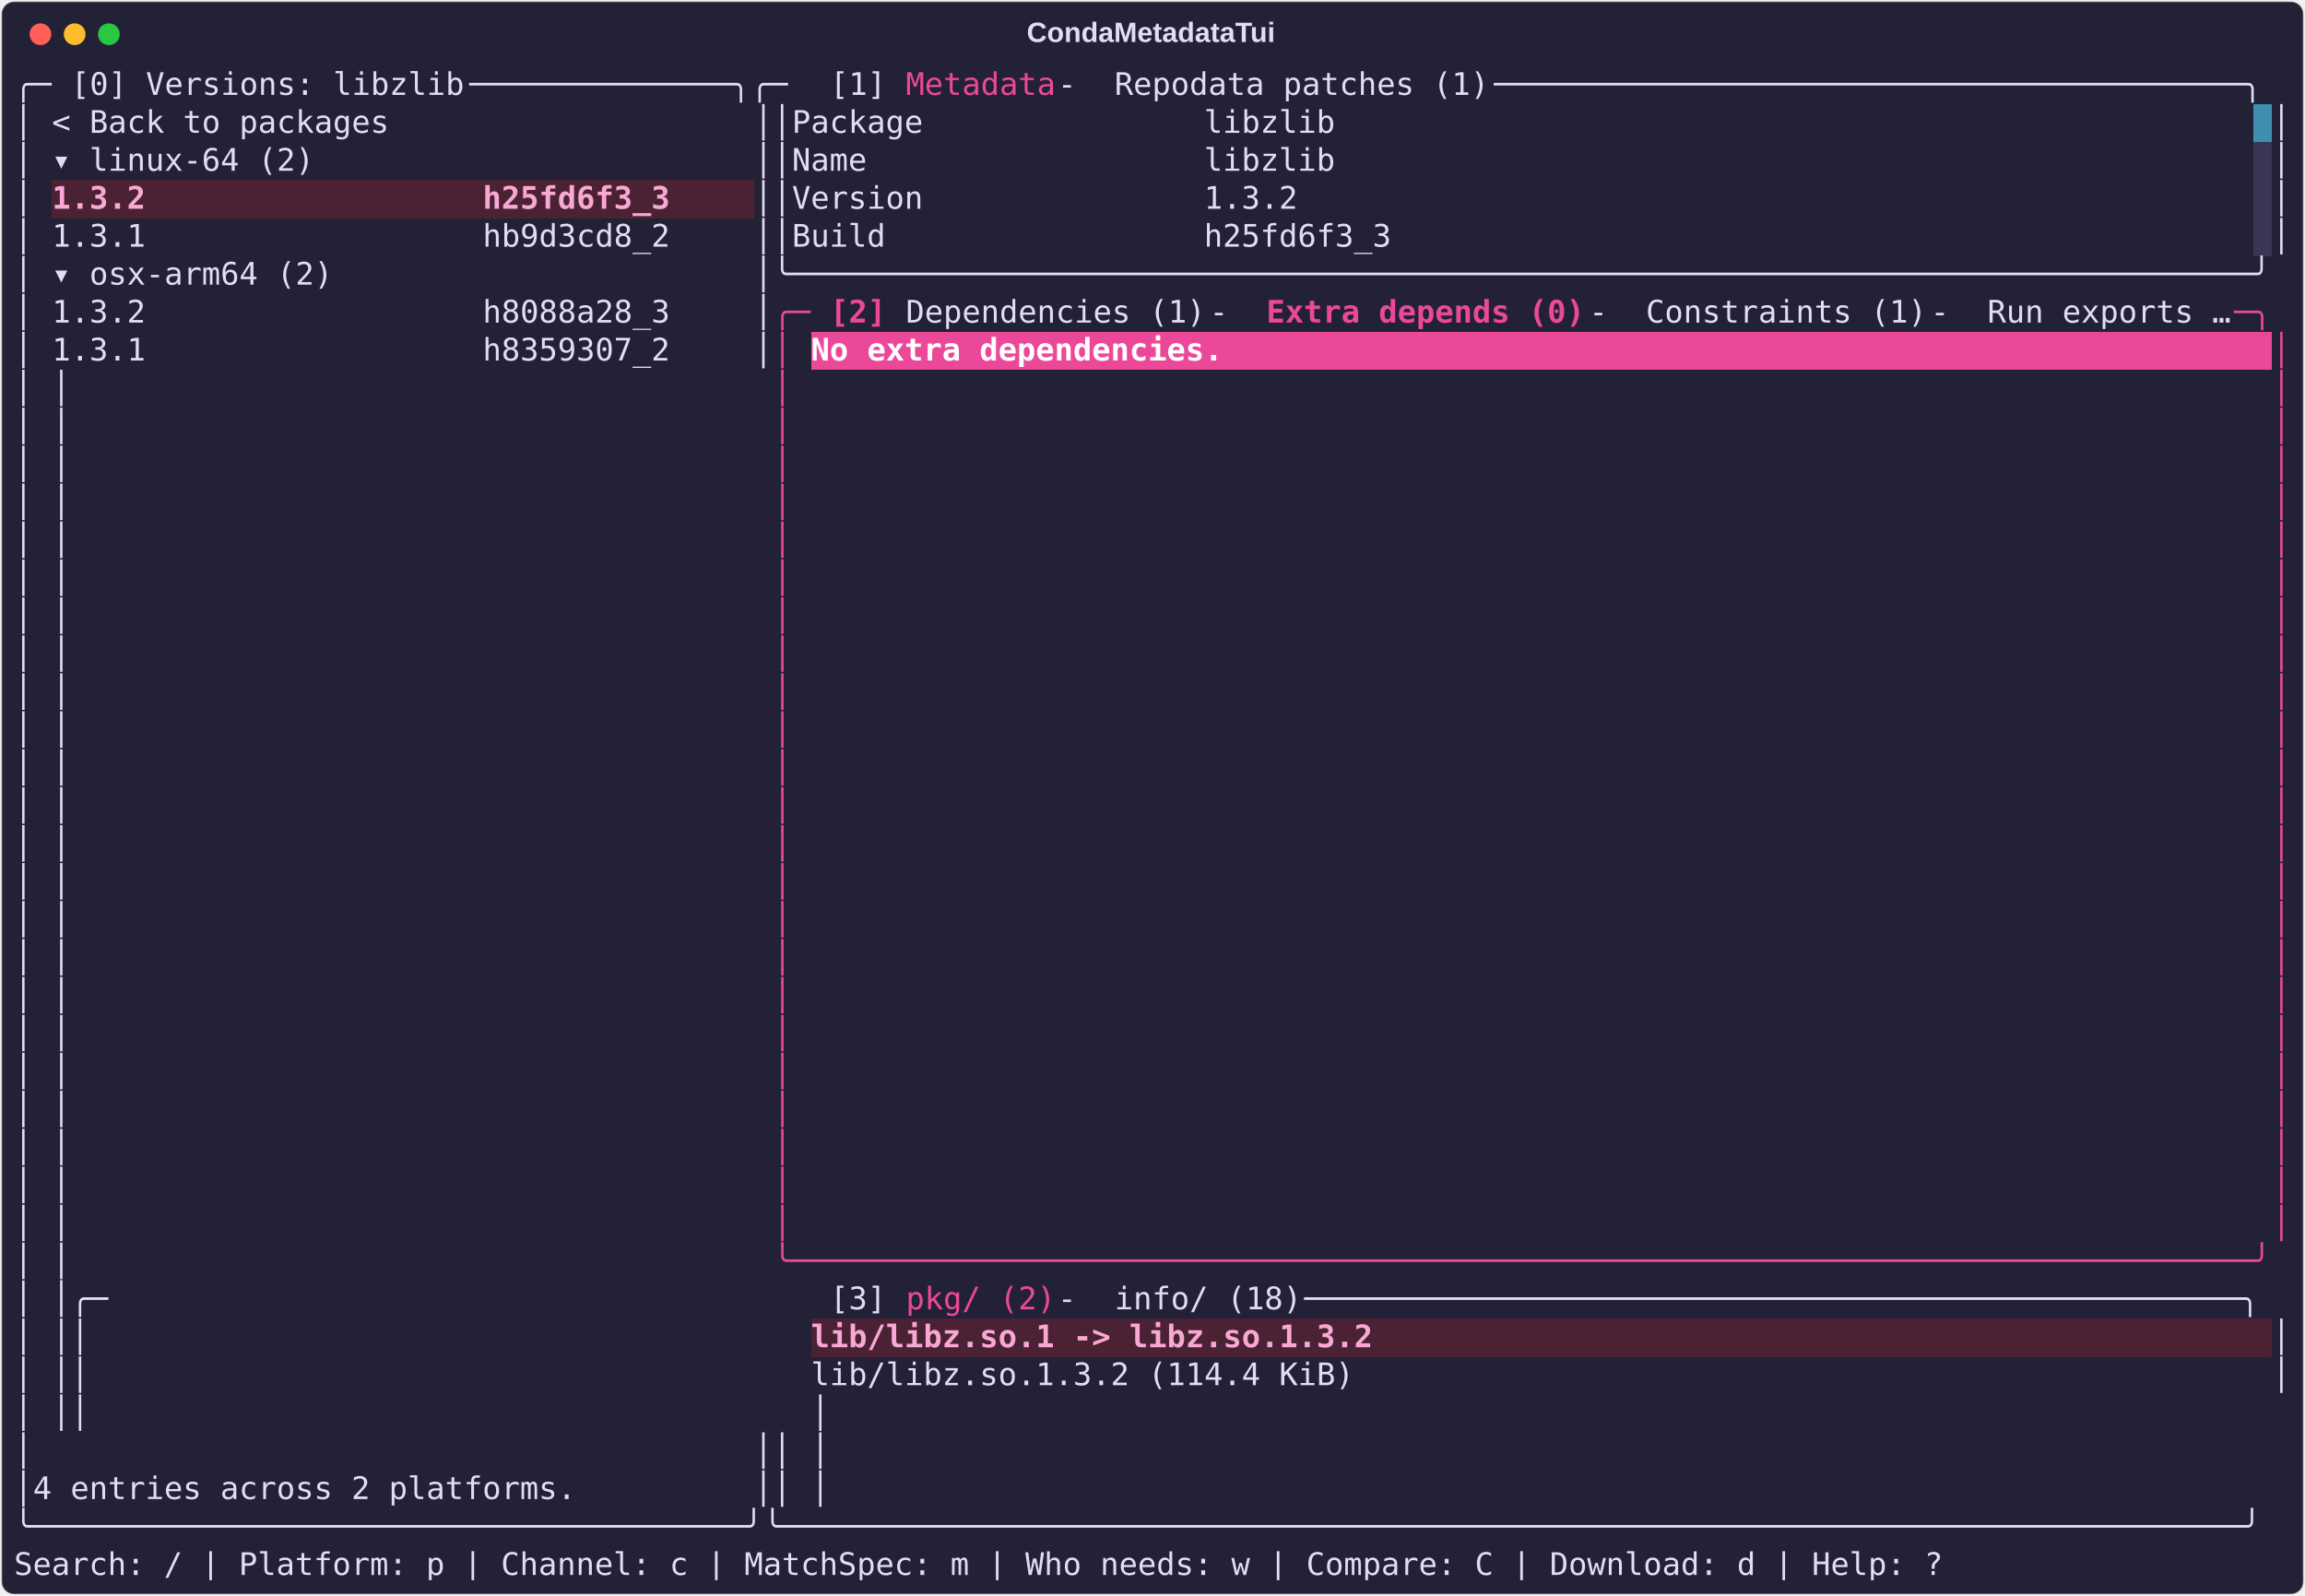
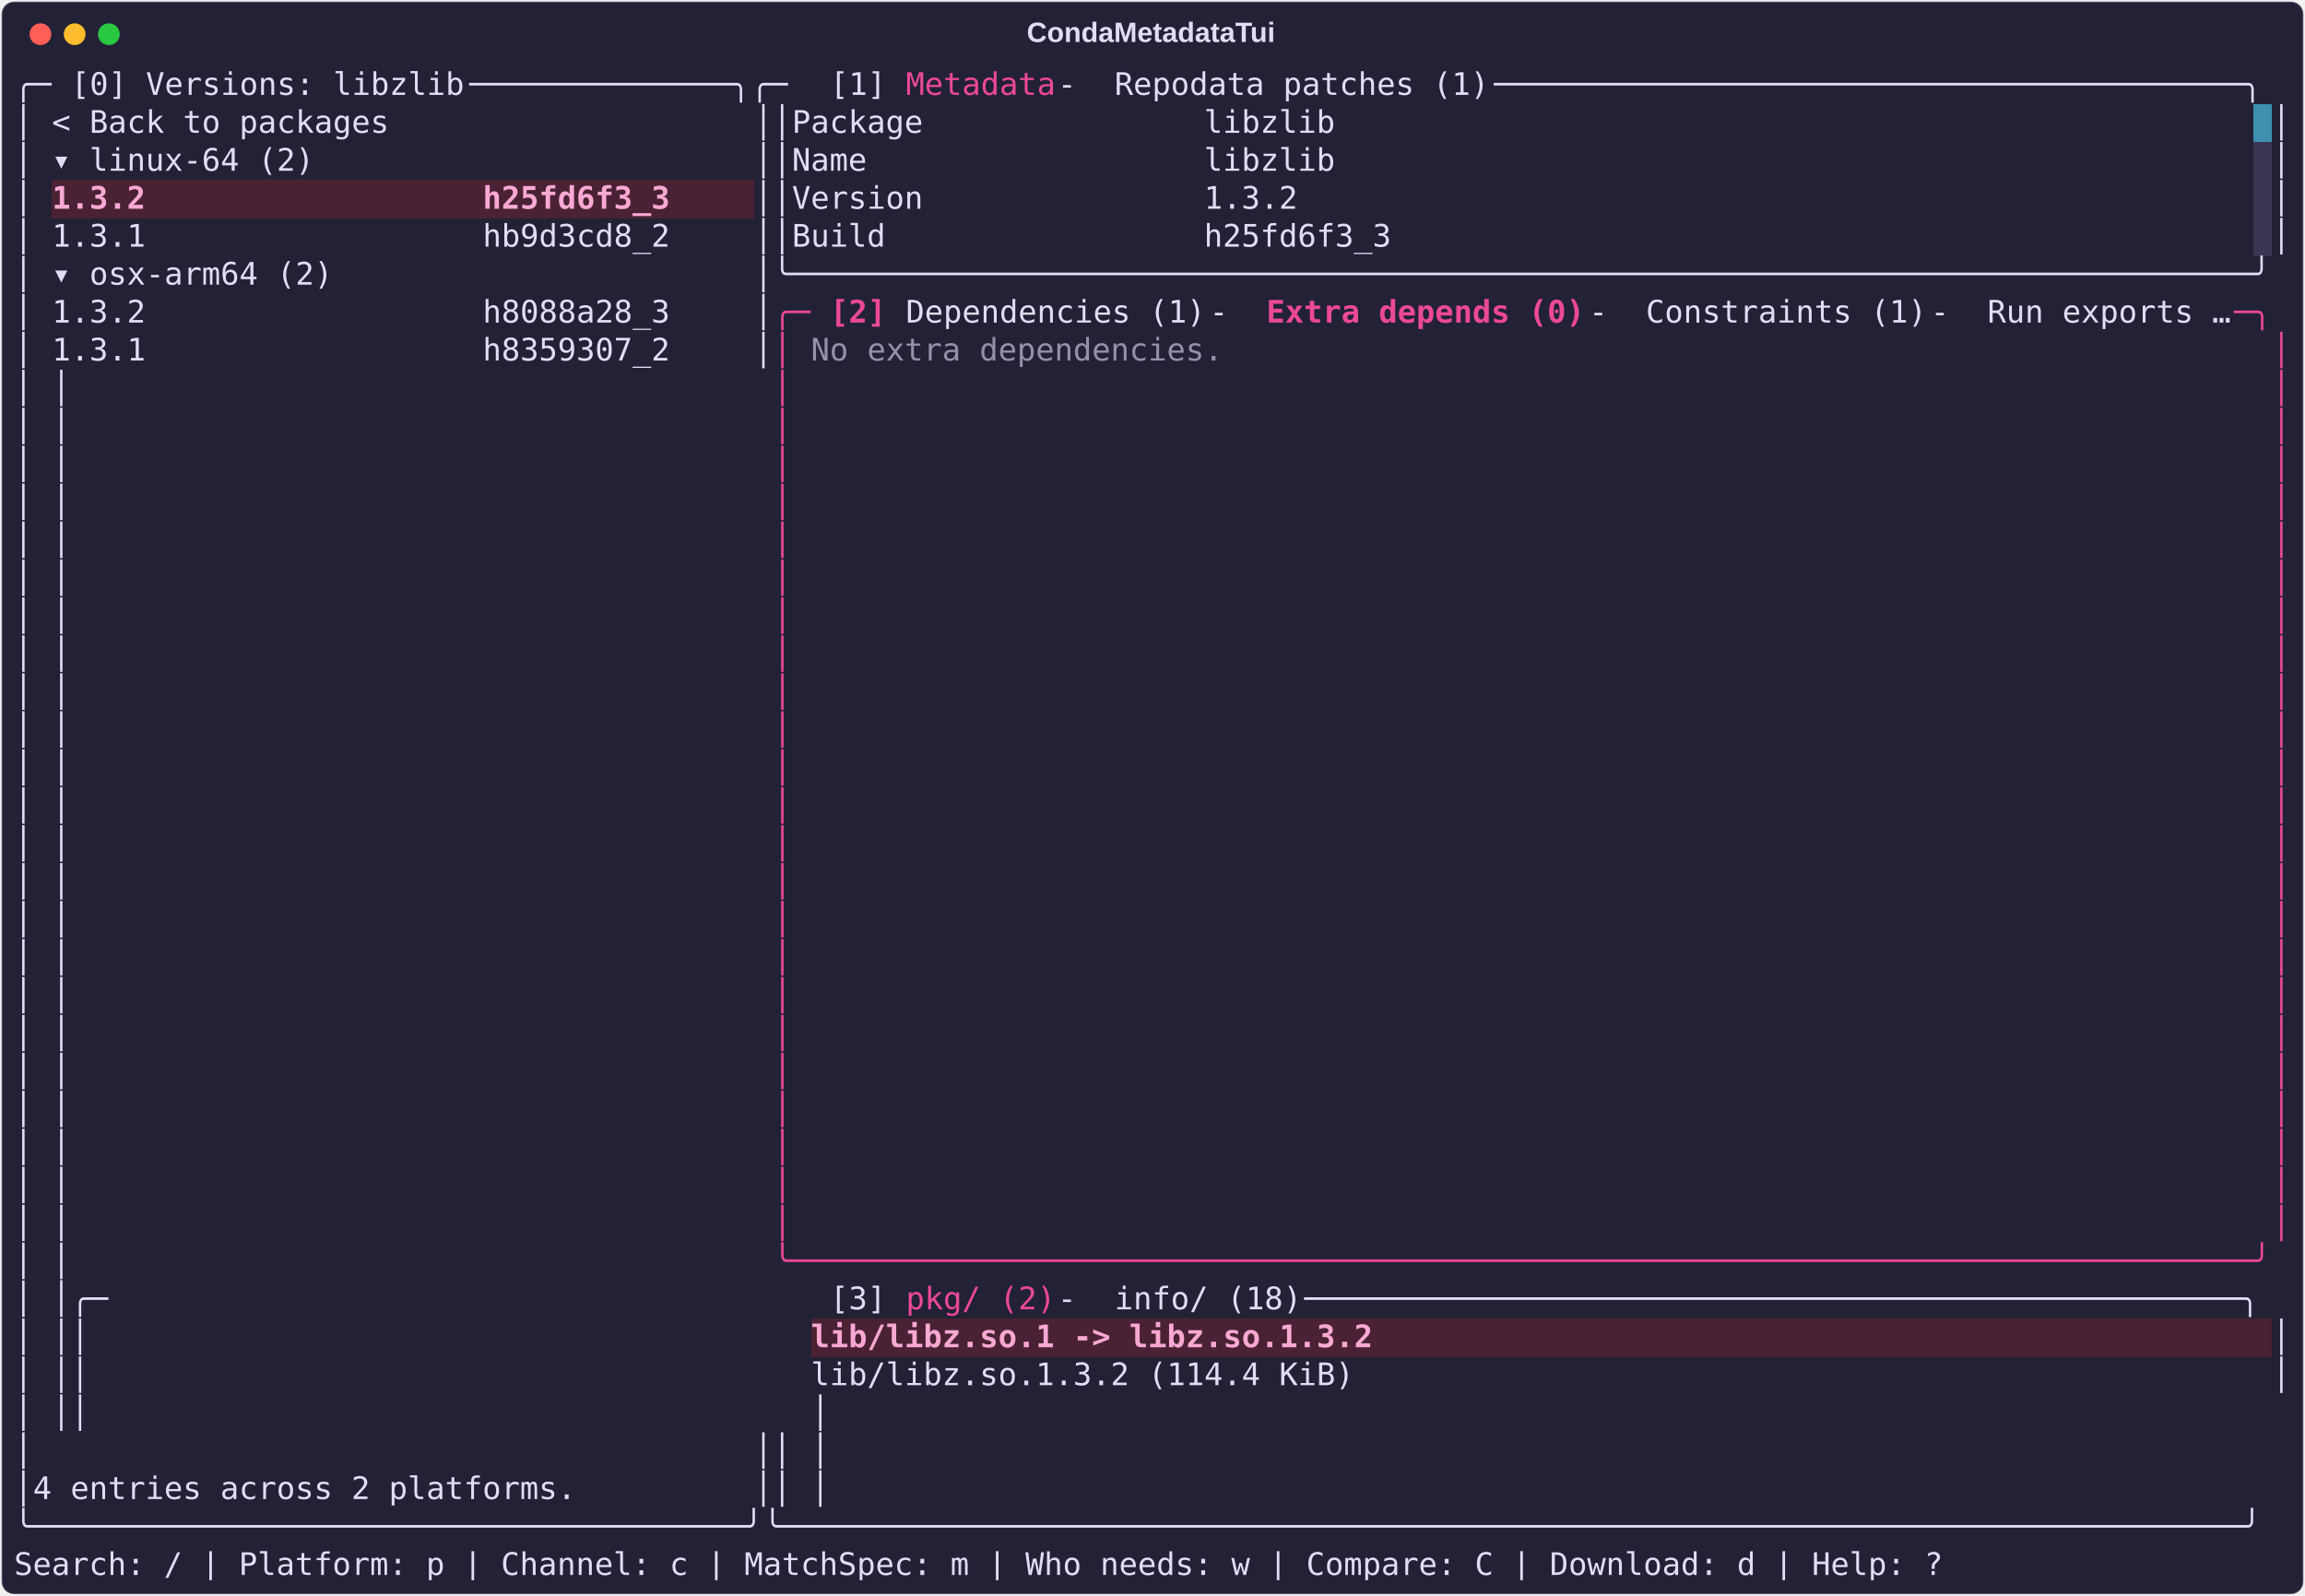
<svg xmlns="http://www.w3.org/2000/svg" class="rich-terminal" viewBox="0 0 1482 1026.0">
  <style>

    @font-face {
        font-family: "Fira Code";
        src: local("FiraCode-Regular"),
                url("https://cdnjs.cloudflare.com/ajax/libs/firacode/6.2.0/woff2/FiraCode-Regular.woff2") format("woff2"),
                url("https://cdnjs.cloudflare.com/ajax/libs/firacode/6.2.0/woff/FiraCode-Regular.woff") format("woff");
        font-style: normal;
        font-weight: 400;
    }
    @font-face {
        font-family: "Fira Code";
        src: local("FiraCode-Bold"),
                url("https://cdnjs.cloudflare.com/ajax/libs/firacode/6.2.0/woff2/FiraCode-Bold.woff2") format("woff2"),
                url("https://cdnjs.cloudflare.com/ajax/libs/firacode/6.2.0/woff/FiraCode-Bold.woff") format("woff");
        font-style: bold;
        font-weight: 700;
    }

    .terminal-matrix {
        font-family: Fira Code, monospace;
        font-size: 20px;
        line-height: 24.4px;
        font-variant-east-asian: full-width;
    }

    .terminal-title {
        font-size: 18px;
        font-weight: bold;
        font-family: arial;
    }

    .terminal-r1 { fill: #e0def4 }
.terminal-r2 { fill: #ec4899 }
.terminal-r3 { fill: #232136 }
.terminal-r4 { fill: #f9a8d4;font-weight: bold }
.terminal-r5 { fill: #ec4899;font-weight: bold }
- .terminal-r6 { fill: #ffffff;font-weight: bold }
+ .terminal-r6 { fill: #9492a8 }
    </style>
  <defs>
    <clipPath id="terminal-clip-terminal">
      <rect x="0" y="0" width="1463.0" height="975.0" />
    </clipPath>
    <clipPath id="terminal-line-0">
      <rect x="0" y="1.5" width="1464" height="24.65" />
    </clipPath>
    <clipPath id="terminal-line-1">
      <rect x="0" y="25.9" width="1464" height="24.65" />
    </clipPath>
    <clipPath id="terminal-line-2">
      <rect x="0" y="50.3" width="1464" height="24.65" />
    </clipPath>
    <clipPath id="terminal-line-3">
      <rect x="0" y="74.7" width="1464" height="24.65" />
    </clipPath>
    <clipPath id="terminal-line-4">
      <rect x="0" y="99.1" width="1464" height="24.65" />
    </clipPath>
    <clipPath id="terminal-line-5">
      <rect x="0" y="123.5" width="1464" height="24.65" />
    </clipPath>
    <clipPath id="terminal-line-6">
      <rect x="0" y="147.9" width="1464" height="24.65" />
    </clipPath>
    <clipPath id="terminal-line-7">
      <rect x="0" y="172.3" width="1464" height="24.65" />
    </clipPath>
    <clipPath id="terminal-line-8">
      <rect x="0" y="196.7" width="1464" height="24.65" />
    </clipPath>
    <clipPath id="terminal-line-9">
      <rect x="0" y="221.1" width="1464" height="24.65" />
    </clipPath>
    <clipPath id="terminal-line-10">
      <rect x="0" y="245.5" width="1464" height="24.65" />
    </clipPath>
    <clipPath id="terminal-line-11">
      <rect x="0" y="269.9" width="1464" height="24.65" />
    </clipPath>
    <clipPath id="terminal-line-12">
      <rect x="0" y="294.3" width="1464" height="24.65" />
    </clipPath>
    <clipPath id="terminal-line-13">
      <rect x="0" y="318.7" width="1464" height="24.65" />
    </clipPath>
    <clipPath id="terminal-line-14">
      <rect x="0" y="343.1" width="1464" height="24.65" />
    </clipPath>
    <clipPath id="terminal-line-15">
      <rect x="0" y="367.5" width="1464" height="24.65" />
    </clipPath>
    <clipPath id="terminal-line-16">
      <rect x="0" y="391.9" width="1464" height="24.65" />
    </clipPath>
    <clipPath id="terminal-line-17">
      <rect x="0" y="416.3" width="1464" height="24.65" />
    </clipPath>
    <clipPath id="terminal-line-18">
      <rect x="0" y="440.7" width="1464" height="24.65" />
    </clipPath>
    <clipPath id="terminal-line-19">
      <rect x="0" y="465.1" width="1464" height="24.65" />
    </clipPath>
    <clipPath id="terminal-line-20">
      <rect x="0" y="489.5" width="1464" height="24.65" />
    </clipPath>
    <clipPath id="terminal-line-21">
      <rect x="0" y="513.9" width="1464" height="24.65" />
    </clipPath>
    <clipPath id="terminal-line-22">
      <rect x="0" y="538.3" width="1464" height="24.65" />
    </clipPath>
    <clipPath id="terminal-line-23">
      <rect x="0" y="562.7" width="1464" height="24.65" />
    </clipPath>
    <clipPath id="terminal-line-24">
      <rect x="0" y="587.1" width="1464" height="24.65" />
    </clipPath>
    <clipPath id="terminal-line-25">
      <rect x="0" y="611.5" width="1464" height="24.65" />
    </clipPath>
    <clipPath id="terminal-line-26">
      <rect x="0" y="635.9" width="1464" height="24.65" />
    </clipPath>
    <clipPath id="terminal-line-27">
      <rect x="0" y="660.3" width="1464" height="24.65" />
    </clipPath>
    <clipPath id="terminal-line-28">
      <rect x="0" y="684.7" width="1464" height="24.65" />
    </clipPath>
    <clipPath id="terminal-line-29">
      <rect x="0" y="709.1" width="1464" height="24.65" />
    </clipPath>
    <clipPath id="terminal-line-30">
      <rect x="0" y="733.5" width="1464" height="24.65" />
    </clipPath>
    <clipPath id="terminal-line-31">
      <rect x="0" y="757.9" width="1464" height="24.65" />
    </clipPath>
    <clipPath id="terminal-line-32">
      <rect x="0" y="782.3" width="1464" height="24.65" />
    </clipPath>
    <clipPath id="terminal-line-33">
      <rect x="0" y="806.7" width="1464" height="24.65" />
    </clipPath>
    <clipPath id="terminal-line-34">
      <rect x="0" y="831.1" width="1464" height="24.65" />
    </clipPath>
    <clipPath id="terminal-line-35">
      <rect x="0" y="855.5" width="1464" height="24.65" />
    </clipPath>
    <clipPath id="terminal-line-36">
      <rect x="0" y="879.9" width="1464" height="24.65" />
    </clipPath>
    <clipPath id="terminal-line-37">
      <rect x="0" y="904.3" width="1464" height="24.65" />
    </clipPath>
    <clipPath id="terminal-line-38">
      <rect x="0" y="928.7" width="1464" height="24.65" />
    </clipPath>
  </defs>
  <rect fill="#232136" stroke="rgba(255,255,255,0.35)" stroke-width="1" x="1" y="1" width="1480" height="1024" rx="8" />
  <text class="terminal-title" fill="#e0def4" text-anchor="middle" x="740" y="27">CondaMetadataTui</text>
  <g transform="translate(26,22)">
    <circle cx="0" cy="0" r="7" fill="#ff5f57" />
    <circle cx="22" cy="0" r="7" fill="#febc2e" />
    <circle cx="44" cy="0" r="7" fill="#28c840" />
  </g>
  <g transform="translate(9, 41)" clip-path="url(#terminal-clip-terminal)">
    <rect fill="#3e8fb0" x="1439.6" y="25.9" width="12.2" height="24.65" shape-rendering="crispEdges" />
    <rect fill="#393552" x="1439.6" y="50.3" width="12.2" height="24.65" shape-rendering="crispEdges" />
    <rect fill="#4a2233" x="24.4" y="74.7" width="402.6" height="24.65" shape-rendering="crispEdges" />
    <rect fill="#4a2233" x="427" y="74.7" width="48.8" height="24.65" shape-rendering="crispEdges" />
    <rect fill="#393552" x="1439.6" y="74.7" width="12.2" height="24.65" shape-rendering="crispEdges" />
    <rect fill="#393552" x="1439.6" y="99.1" width="12.2" height="24.65" shape-rendering="crispEdges" />
-     <rect fill="#ec4899" x="512.4" y="172.3" width="268.4" height="24.65" shape-rendering="crispEdges" />
-     <rect fill="#ec4899" x="780.8" y="172.3" width="671" height="24.65" shape-rendering="crispEdges" />
    <rect fill="#4a2233" x="512.4" y="806.7" width="366" height="24.65" shape-rendering="crispEdges" />
    <rect fill="#4a2233" x="878.4" y="806.7" width="573.4" height="24.65" shape-rendering="crispEdges" />
    <g class="terminal-matrix">
      <text class="terminal-r1" x="0" y="20" textLength="36.6" clip-path="url(#terminal-line-0)">╭─ </text>
      <text class="terminal-r1" x="36.6" y="20" textLength="256.2" clip-path="url(#terminal-line-0)">[0] Versions: libzlib</text>
      <text class="terminal-r1" x="292.8" y="20" textLength="231.8" clip-path="url(#terminal-line-0)"> ──────────────╮╭─ </text>
      <text class="terminal-r1" x="524.6" y="20" textLength="48.8" clip-path="url(#terminal-line-0)">[1] </text>
      <text class="terminal-r2" x="573.4" y="20" textLength="97.6" clip-path="url(#terminal-line-0)">Metadata</text>
      <text class="terminal-r1" x="671" y="20" textLength="36.6" clip-path="url(#terminal-line-0)"> - </text>
      <text class="terminal-r1" x="707.6" y="20" textLength="244" clip-path="url(#terminal-line-0)">Repodata patches (1)</text>
      <text class="terminal-r1" x="951.6" y="20" textLength="512.4" clip-path="url(#terminal-line-0)"> ────────────────────────────────────────╮</text>
      <text class="terminal-r1" x="1464" y="20" textLength="12.2" clip-path="url(#terminal-line-0)">
</text>
      <text class="terminal-r1" x="0" y="44.4" textLength="12.2" clip-path="url(#terminal-line-1)">│</text>
      <text class="terminal-r1" x="24.4" y="44.4" textLength="219.6" clip-path="url(#terminal-line-1)">&lt; Back to packages</text>
      <text class="terminal-r1" x="475.8" y="44.4" textLength="24.4" clip-path="url(#terminal-line-1)">││</text>
      <text class="terminal-r1" x="500.2" y="44.4" textLength="353.8" clip-path="url(#terminal-line-1)">Package               libzlib</text>
      <text class="terminal-r1" x="1451.8" y="44.4" textLength="12.2" clip-path="url(#terminal-line-1)">│</text>
      <text class="terminal-r1" x="1464" y="44.4" textLength="12.2" clip-path="url(#terminal-line-1)">
</text>
      <text class="terminal-r1" x="0" y="68.8" textLength="12.2" clip-path="url(#terminal-line-2)">│</text>
      <text class="terminal-r1" x="24.4" y="68.8" textLength="170.8" clip-path="url(#terminal-line-2)">▾ linux-64 (2)</text>
      <text class="terminal-r1" x="475.8" y="68.8" textLength="24.4" clip-path="url(#terminal-line-2)">││</text>
      <text class="terminal-r1" x="500.2" y="68.8" textLength="353.8" clip-path="url(#terminal-line-2)">Name                  libzlib</text>
      <text class="terminal-r1" x="1451.8" y="68.8" textLength="12.2" clip-path="url(#terminal-line-2)">│</text>
      <text class="terminal-r1" x="1464" y="68.8" textLength="12.2" clip-path="url(#terminal-line-2)">
</text>
      <text class="terminal-r1" x="0" y="93.2" textLength="12.2" clip-path="url(#terminal-line-3)">│</text>
      <text class="terminal-r4" x="24.4" y="93.2" textLength="402.6" clip-path="url(#terminal-line-3)">1.3.2                  h25fd6f3_3</text>
      <text class="terminal-r1" x="475.8" y="93.2" textLength="24.4" clip-path="url(#terminal-line-3)">││</text>
      <text class="terminal-r1" x="500.2" y="93.2" textLength="329.4" clip-path="url(#terminal-line-3)">Version               1.3.2</text>
      <text class="terminal-r1" x="1451.8" y="93.2" textLength="12.2" clip-path="url(#terminal-line-3)">│</text>
      <text class="terminal-r1" x="1464" y="93.2" textLength="12.2" clip-path="url(#terminal-line-3)">
</text>
      <text class="terminal-r1" x="0" y="117.6" textLength="12.2" clip-path="url(#terminal-line-4)">│</text>
      <text class="terminal-r1" x="24.4" y="117.6" textLength="402.6" clip-path="url(#terminal-line-4)">1.3.1                  hb9d3cd8_2</text>
      <text class="terminal-r1" x="475.8" y="117.6" textLength="24.4" clip-path="url(#terminal-line-4)">││</text>
      <text class="terminal-r1" x="500.2" y="117.6" textLength="390.4" clip-path="url(#terminal-line-4)">Build                 h25fd6f3_3</text>
      <text class="terminal-r1" x="1451.8" y="117.6" textLength="12.2" clip-path="url(#terminal-line-4)">│</text>
      <text class="terminal-r1" x="1464" y="117.6" textLength="12.2" clip-path="url(#terminal-line-4)">
</text>
      <text class="terminal-r1" x="0" y="142" textLength="12.2" clip-path="url(#terminal-line-5)">│</text>
      <text class="terminal-r1" x="24.4" y="142" textLength="183" clip-path="url(#terminal-line-5)">▾ osx-arm64 (2)</text>
      <text class="terminal-r1" x="475.8" y="142" textLength="988.2" clip-path="url(#terminal-line-5)">│╰──────────────────────────────────────────────────────────────────────────────╯</text>
      <text class="terminal-r1" x="1464" y="142" textLength="12.2" clip-path="url(#terminal-line-5)">
</text>
      <text class="terminal-r1" x="0" y="166.4" textLength="12.2" clip-path="url(#terminal-line-6)">│</text>
      <text class="terminal-r1" x="24.4" y="166.4" textLength="402.6" clip-path="url(#terminal-line-6)">1.3.2                  h8088a28_3</text>
      <text class="terminal-r1" x="475.8" y="166.4" textLength="12.2" clip-path="url(#terminal-line-6)">│</text>
      <text class="terminal-r2" x="488" y="166.4" textLength="36.6" clip-path="url(#terminal-line-6)">╭─ </text>
      <text class="terminal-r5" x="524.6" y="166.4" textLength="48.8" clip-path="url(#terminal-line-6)">[2] </text>
      <text class="terminal-r1" x="573.4" y="166.4" textLength="195.2" clip-path="url(#terminal-line-6)">Dependencies (1)</text>
      <text class="terminal-r1" x="768.6" y="166.4" textLength="36.6" clip-path="url(#terminal-line-6)"> - </text>
      <text class="terminal-r5" x="805.2" y="166.4" textLength="207.4" clip-path="url(#terminal-line-6)">Extra depends (0)</text>
      <text class="terminal-r1" x="1012.6" y="166.4" textLength="36.6" clip-path="url(#terminal-line-6)"> - </text>
      <text class="terminal-r1" x="1049.2" y="166.4" textLength="183" clip-path="url(#terminal-line-6)">Constraints (1)</text>
      <text class="terminal-r1" x="1232.2" y="166.4" textLength="36.6" clip-path="url(#terminal-line-6)"> - </text>
      <text class="terminal-r1" x="1268.8" y="166.4" textLength="158.6" clip-path="url(#terminal-line-6)">Run exports …</text>
      <text class="terminal-r2" x="1427.4" y="166.4" textLength="36.6" clip-path="url(#terminal-line-6)"> ─╮</text>
      <text class="terminal-r1" x="1464" y="166.4" textLength="12.2" clip-path="url(#terminal-line-6)">
</text>
      <text class="terminal-r1" x="0" y="190.8" textLength="12.2" clip-path="url(#terminal-line-7)">│</text>
      <text class="terminal-r1" x="24.4" y="190.8" textLength="402.6" clip-path="url(#terminal-line-7)">1.3.1                  h8359307_2</text>
      <text class="terminal-r1" x="475.8" y="190.8" textLength="12.2" clip-path="url(#terminal-line-7)">│</text>
      <text class="terminal-r2" x="488" y="190.8" textLength="12.2" clip-path="url(#terminal-line-7)">│</text>
      <text class="terminal-r6" x="512.4" y="190.8" textLength="268.4" clip-path="url(#terminal-line-7)">No extra dependencies.</text>
      <text class="terminal-r2" x="1451.8" y="190.8" textLength="12.2" clip-path="url(#terminal-line-7)">│</text>
      <text class="terminal-r1" x="1464" y="190.8" textLength="12.2" clip-path="url(#terminal-line-7)">
</text>
      <text class="terminal-r1" x="0" y="215.2" textLength="12.2" clip-path="url(#terminal-line-8)">│</text>
      <text class="terminal-r1" x="24.4" y="215.2" textLength="463.6" clip-path="url(#terminal-line-8)">                                     │</text>
      <text class="terminal-r2" x="488" y="215.2" textLength="12.2" clip-path="url(#terminal-line-8)">│</text>
      <text class="terminal-r2" x="1451.8" y="215.2" textLength="12.2" clip-path="url(#terminal-line-8)">│</text>
      <text class="terminal-r1" x="1464" y="215.2" textLength="12.2" clip-path="url(#terminal-line-8)">
</text>
      <text class="terminal-r1" x="0" y="239.6" textLength="12.2" clip-path="url(#terminal-line-9)">│</text>
      <text class="terminal-r1" x="24.4" y="239.6" textLength="463.6" clip-path="url(#terminal-line-9)">                                     │</text>
      <text class="terminal-r2" x="488" y="239.6" textLength="12.2" clip-path="url(#terminal-line-9)">│</text>
      <text class="terminal-r2" x="1451.8" y="239.6" textLength="12.2" clip-path="url(#terminal-line-9)">│</text>
      <text class="terminal-r1" x="1464" y="239.6" textLength="12.2" clip-path="url(#terminal-line-9)">
</text>
      <text class="terminal-r1" x="0" y="264" textLength="12.2" clip-path="url(#terminal-line-10)">│</text>
      <text class="terminal-r1" x="24.4" y="264" textLength="463.6" clip-path="url(#terminal-line-10)">                                     │</text>
      <text class="terminal-r2" x="488" y="264" textLength="12.2" clip-path="url(#terminal-line-10)">│</text>
      <text class="terminal-r2" x="1451.8" y="264" textLength="12.2" clip-path="url(#terminal-line-10)">│</text>
      <text class="terminal-r1" x="1464" y="264" textLength="12.2" clip-path="url(#terminal-line-10)">
</text>
      <text class="terminal-r1" x="0" y="288.4" textLength="12.2" clip-path="url(#terminal-line-11)">│</text>
      <text class="terminal-r1" x="24.4" y="288.4" textLength="463.6" clip-path="url(#terminal-line-11)">                                     │</text>
      <text class="terminal-r2" x="488" y="288.4" textLength="12.2" clip-path="url(#terminal-line-11)">│</text>
      <text class="terminal-r2" x="1451.8" y="288.4" textLength="12.2" clip-path="url(#terminal-line-11)">│</text>
      <text class="terminal-r1" x="1464" y="288.4" textLength="12.2" clip-path="url(#terminal-line-11)">
</text>
      <text class="terminal-r1" x="0" y="312.8" textLength="12.2" clip-path="url(#terminal-line-12)">│</text>
      <text class="terminal-r1" x="24.4" y="312.8" textLength="463.6" clip-path="url(#terminal-line-12)">                                     │</text>
      <text class="terminal-r2" x="488" y="312.8" textLength="12.2" clip-path="url(#terminal-line-12)">│</text>
      <text class="terminal-r2" x="1451.8" y="312.8" textLength="12.2" clip-path="url(#terminal-line-12)">│</text>
      <text class="terminal-r1" x="1464" y="312.8" textLength="12.2" clip-path="url(#terminal-line-12)">
</text>
      <text class="terminal-r1" x="0" y="337.2" textLength="12.2" clip-path="url(#terminal-line-13)">│</text>
      <text class="terminal-r1" x="24.4" y="337.2" textLength="463.6" clip-path="url(#terminal-line-13)">                                     │</text>
      <text class="terminal-r2" x="488" y="337.2" textLength="12.2" clip-path="url(#terminal-line-13)">│</text>
      <text class="terminal-r2" x="1451.8" y="337.2" textLength="12.2" clip-path="url(#terminal-line-13)">│</text>
      <text class="terminal-r1" x="1464" y="337.2" textLength="12.2" clip-path="url(#terminal-line-13)">
</text>
      <text class="terminal-r1" x="0" y="361.6" textLength="12.2" clip-path="url(#terminal-line-14)">│</text>
      <text class="terminal-r1" x="24.4" y="361.6" textLength="463.6" clip-path="url(#terminal-line-14)">                                     │</text>
      <text class="terminal-r2" x="488" y="361.6" textLength="12.2" clip-path="url(#terminal-line-14)">│</text>
      <text class="terminal-r2" x="1451.8" y="361.6" textLength="12.2" clip-path="url(#terminal-line-14)">│</text>
      <text class="terminal-r1" x="1464" y="361.6" textLength="12.2" clip-path="url(#terminal-line-14)">
</text>
      <text class="terminal-r1" x="0" y="386" textLength="12.2" clip-path="url(#terminal-line-15)">│</text>
      <text class="terminal-r1" x="24.4" y="386" textLength="463.6" clip-path="url(#terminal-line-15)">                                     │</text>
      <text class="terminal-r2" x="488" y="386" textLength="12.2" clip-path="url(#terminal-line-15)">│</text>
      <text class="terminal-r2" x="1451.8" y="386" textLength="12.2" clip-path="url(#terminal-line-15)">│</text>
      <text class="terminal-r1" x="1464" y="386" textLength="12.2" clip-path="url(#terminal-line-15)">
</text>
      <text class="terminal-r1" x="0" y="410.4" textLength="12.2" clip-path="url(#terminal-line-16)">│</text>
      <text class="terminal-r1" x="24.4" y="410.4" textLength="463.6" clip-path="url(#terminal-line-16)">                                     │</text>
      <text class="terminal-r2" x="488" y="410.4" textLength="12.2" clip-path="url(#terminal-line-16)">│</text>
      <text class="terminal-r2" x="1451.8" y="410.4" textLength="12.2" clip-path="url(#terminal-line-16)">│</text>
      <text class="terminal-r1" x="1464" y="410.4" textLength="12.2" clip-path="url(#terminal-line-16)">
</text>
      <text class="terminal-r1" x="0" y="434.8" textLength="12.2" clip-path="url(#terminal-line-17)">│</text>
      <text class="terminal-r1" x="24.4" y="434.8" textLength="463.6" clip-path="url(#terminal-line-17)">                                     │</text>
      <text class="terminal-r2" x="488" y="434.8" textLength="12.2" clip-path="url(#terminal-line-17)">│</text>
      <text class="terminal-r2" x="1451.8" y="434.8" textLength="12.2" clip-path="url(#terminal-line-17)">│</text>
      <text class="terminal-r1" x="1464" y="434.8" textLength="12.2" clip-path="url(#terminal-line-17)">
</text>
      <text class="terminal-r1" x="0" y="459.2" textLength="12.2" clip-path="url(#terminal-line-18)">│</text>
      <text class="terminal-r1" x="24.4" y="459.2" textLength="463.6" clip-path="url(#terminal-line-18)">                                     │</text>
      <text class="terminal-r2" x="488" y="459.2" textLength="12.2" clip-path="url(#terminal-line-18)">│</text>
      <text class="terminal-r2" x="1451.8" y="459.2" textLength="12.2" clip-path="url(#terminal-line-18)">│</text>
      <text class="terminal-r1" x="1464" y="459.2" textLength="12.2" clip-path="url(#terminal-line-18)">
</text>
      <text class="terminal-r1" x="0" y="483.6" textLength="12.2" clip-path="url(#terminal-line-19)">│</text>
      <text class="terminal-r1" x="24.4" y="483.6" textLength="463.6" clip-path="url(#terminal-line-19)">                                     │</text>
      <text class="terminal-r2" x="488" y="483.6" textLength="12.2" clip-path="url(#terminal-line-19)">│</text>
      <text class="terminal-r2" x="1451.8" y="483.6" textLength="12.2" clip-path="url(#terminal-line-19)">│</text>
      <text class="terminal-r1" x="1464" y="483.6" textLength="12.2" clip-path="url(#terminal-line-19)">
</text>
      <text class="terminal-r1" x="0" y="508" textLength="12.2" clip-path="url(#terminal-line-20)">│</text>
      <text class="terminal-r1" x="24.4" y="508" textLength="463.6" clip-path="url(#terminal-line-20)">                                     │</text>
      <text class="terminal-r2" x="488" y="508" textLength="12.2" clip-path="url(#terminal-line-20)">│</text>
      <text class="terminal-r2" x="1451.8" y="508" textLength="12.2" clip-path="url(#terminal-line-20)">│</text>
      <text class="terminal-r1" x="1464" y="508" textLength="12.2" clip-path="url(#terminal-line-20)">
</text>
      <text class="terminal-r1" x="0" y="532.4" textLength="12.2" clip-path="url(#terminal-line-21)">│</text>
      <text class="terminal-r1" x="24.4" y="532.4" textLength="463.6" clip-path="url(#terminal-line-21)">                                     │</text>
      <text class="terminal-r2" x="488" y="532.4" textLength="12.2" clip-path="url(#terminal-line-21)">│</text>
      <text class="terminal-r2" x="1451.8" y="532.4" textLength="12.2" clip-path="url(#terminal-line-21)">│</text>
      <text class="terminal-r1" x="1464" y="532.4" textLength="12.2" clip-path="url(#terminal-line-21)">
</text>
      <text class="terminal-r1" x="0" y="556.8" textLength="12.2" clip-path="url(#terminal-line-22)">│</text>
      <text class="terminal-r1" x="24.4" y="556.8" textLength="463.6" clip-path="url(#terminal-line-22)">                                     │</text>
      <text class="terminal-r2" x="488" y="556.8" textLength="12.2" clip-path="url(#terminal-line-22)">│</text>
      <text class="terminal-r2" x="1451.8" y="556.8" textLength="12.2" clip-path="url(#terminal-line-22)">│</text>
      <text class="terminal-r1" x="1464" y="556.8" textLength="12.2" clip-path="url(#terminal-line-22)">
</text>
      <text class="terminal-r1" x="0" y="581.2" textLength="12.2" clip-path="url(#terminal-line-23)">│</text>
      <text class="terminal-r1" x="24.4" y="581.2" textLength="463.6" clip-path="url(#terminal-line-23)">                                     │</text>
      <text class="terminal-r2" x="488" y="581.2" textLength="12.2" clip-path="url(#terminal-line-23)">│</text>
      <text class="terminal-r2" x="1451.8" y="581.2" textLength="12.2" clip-path="url(#terminal-line-23)">│</text>
      <text class="terminal-r1" x="1464" y="581.2" textLength="12.2" clip-path="url(#terminal-line-23)">
</text>
      <text class="terminal-r1" x="0" y="605.6" textLength="12.2" clip-path="url(#terminal-line-24)">│</text>
      <text class="terminal-r1" x="24.4" y="605.6" textLength="463.6" clip-path="url(#terminal-line-24)">                                     │</text>
      <text class="terminal-r2" x="488" y="605.6" textLength="12.2" clip-path="url(#terminal-line-24)">│</text>
      <text class="terminal-r2" x="1451.8" y="605.6" textLength="12.2" clip-path="url(#terminal-line-24)">│</text>
      <text class="terminal-r1" x="1464" y="605.6" textLength="12.2" clip-path="url(#terminal-line-24)">
</text>
      <text class="terminal-r1" x="0" y="630" textLength="12.2" clip-path="url(#terminal-line-25)">│</text>
      <text class="terminal-r1" x="24.4" y="630" textLength="463.6" clip-path="url(#terminal-line-25)">                                     │</text>
      <text class="terminal-r2" x="488" y="630" textLength="12.2" clip-path="url(#terminal-line-25)">│</text>
      <text class="terminal-r2" x="1451.8" y="630" textLength="12.2" clip-path="url(#terminal-line-25)">│</text>
      <text class="terminal-r1" x="1464" y="630" textLength="12.2" clip-path="url(#terminal-line-25)">
</text>
      <text class="terminal-r1" x="0" y="654.4" textLength="12.2" clip-path="url(#terminal-line-26)">│</text>
      <text class="terminal-r1" x="24.4" y="654.4" textLength="463.6" clip-path="url(#terminal-line-26)">                                     │</text>
      <text class="terminal-r2" x="488" y="654.4" textLength="12.2" clip-path="url(#terminal-line-26)">│</text>
      <text class="terminal-r2" x="1451.8" y="654.4" textLength="12.2" clip-path="url(#terminal-line-26)">│</text>
      <text class="terminal-r1" x="1464" y="654.4" textLength="12.2" clip-path="url(#terminal-line-26)">
</text>
      <text class="terminal-r1" x="0" y="678.8" textLength="12.2" clip-path="url(#terminal-line-27)">│</text>
      <text class="terminal-r1" x="24.4" y="678.8" textLength="463.6" clip-path="url(#terminal-line-27)">                                     │</text>
      <text class="terminal-r2" x="488" y="678.8" textLength="12.2" clip-path="url(#terminal-line-27)">│</text>
      <text class="terminal-r2" x="1451.8" y="678.8" textLength="12.2" clip-path="url(#terminal-line-27)">│</text>
      <text class="terminal-r1" x="1464" y="678.8" textLength="12.2" clip-path="url(#terminal-line-27)">
</text>
      <text class="terminal-r1" x="0" y="703.2" textLength="12.2" clip-path="url(#terminal-line-28)">│</text>
      <text class="terminal-r1" x="24.4" y="703.2" textLength="463.6" clip-path="url(#terminal-line-28)">                                     │</text>
      <text class="terminal-r2" x="488" y="703.2" textLength="12.2" clip-path="url(#terminal-line-28)">│</text>
      <text class="terminal-r2" x="1451.8" y="703.2" textLength="12.2" clip-path="url(#terminal-line-28)">│</text>
      <text class="terminal-r1" x="1464" y="703.2" textLength="12.2" clip-path="url(#terminal-line-28)">
</text>
      <text class="terminal-r1" x="0" y="727.6" textLength="12.2" clip-path="url(#terminal-line-29)">│</text>
      <text class="terminal-r1" x="24.4" y="727.6" textLength="463.6" clip-path="url(#terminal-line-29)">                                     │</text>
      <text class="terminal-r2" x="488" y="727.6" textLength="12.2" clip-path="url(#terminal-line-29)">│</text>
      <text class="terminal-r2" x="1451.8" y="727.6" textLength="12.2" clip-path="url(#terminal-line-29)">│</text>
      <text class="terminal-r1" x="1464" y="727.6" textLength="12.2" clip-path="url(#terminal-line-29)">
</text>
      <text class="terminal-r1" x="0" y="752" textLength="12.2" clip-path="url(#terminal-line-30)">│</text>
      <text class="terminal-r1" x="24.4" y="752" textLength="463.6" clip-path="url(#terminal-line-30)">                                     │</text>
      <text class="terminal-r2" x="488" y="752" textLength="12.2" clip-path="url(#terminal-line-30)">│</text>
      <text class="terminal-r2" x="1451.8" y="752" textLength="12.2" clip-path="url(#terminal-line-30)">│</text>
      <text class="terminal-r1" x="1464" y="752" textLength="12.2" clip-path="url(#terminal-line-30)">
</text>
      <text class="terminal-r1" x="0" y="776.4" textLength="12.2" clip-path="url(#terminal-line-31)">│</text>
      <text class="terminal-r1" x="24.4" y="776.4" textLength="463.6" clip-path="url(#terminal-line-31)">                                     │</text>
      <text class="terminal-r2" x="488" y="776.4" textLength="976" clip-path="url(#terminal-line-31)">╰──────────────────────────────────────────────────────────────────────────────╯</text>
      <text class="terminal-r1" x="1464" y="776.4" textLength="12.2" clip-path="url(#terminal-line-31)">
</text>
      <text class="terminal-r1" x="0" y="800.8" textLength="12.2" clip-path="url(#terminal-line-32)">│</text>
      <text class="terminal-r1" x="24.4" y="800.8" textLength="500.2" clip-path="url(#terminal-line-32)">                                     │╭─ </text>
      <text class="terminal-r1" x="524.6" y="800.8" textLength="48.8" clip-path="url(#terminal-line-32)">[3] </text>
      <text class="terminal-r2" x="573.4" y="800.8" textLength="97.6" clip-path="url(#terminal-line-32)">pkg/ (2)</text>
      <text class="terminal-r1" x="671" y="800.8" textLength="36.6" clip-path="url(#terminal-line-32)"> - </text>
      <text class="terminal-r1" x="707.6" y="800.8" textLength="122" clip-path="url(#terminal-line-32)">info/ (18)</text>
      <text class="terminal-r1" x="829.6" y="800.8" textLength="634.4" clip-path="url(#terminal-line-32)"> ──────────────────────────────────────────────────╮</text>
      <text class="terminal-r1" x="1464" y="800.8" textLength="12.2" clip-path="url(#terminal-line-32)">
</text>
      <text class="terminal-r1" x="0" y="825.2" textLength="12.2" clip-path="url(#terminal-line-33)">│</text>
      <text class="terminal-r1" x="24.4" y="825.2" textLength="475.8" clip-path="url(#terminal-line-33)">                                     ││</text>
      <text class="terminal-r4" x="512.4" y="825.2" textLength="366" clip-path="url(#terminal-line-33)">lib/libz.so.1 -&gt; libz.so.1.3.2</text>
      <text class="terminal-r1" x="1451.8" y="825.2" textLength="12.2" clip-path="url(#terminal-line-33)">│</text>
      <text class="terminal-r1" x="1464" y="825.2" textLength="12.2" clip-path="url(#terminal-line-33)">
</text>
      <text class="terminal-r1" x="0" y="849.6" textLength="12.2" clip-path="url(#terminal-line-34)">│</text>
      <text class="terminal-r1" x="24.4" y="849.6" textLength="475.8" clip-path="url(#terminal-line-34)">                                     ││</text>
      <text class="terminal-r1" x="512.4" y="849.6" textLength="353.8" clip-path="url(#terminal-line-34)">lib/libz.so.1.3.2 (114.4 KiB)</text>
      <text class="terminal-r1" x="1451.8" y="849.6" textLength="12.2" clip-path="url(#terminal-line-34)">│</text>
      <text class="terminal-r1" x="1464" y="849.6" textLength="12.2" clip-path="url(#terminal-line-34)">
</text>
      <text class="terminal-r1" x="0" y="874" textLength="12.2" clip-path="url(#terminal-line-35)">│</text>
      <text class="terminal-r1" x="24.4" y="874" textLength="475.8" clip-path="url(#terminal-line-35)">                                     ││</text>
      <text class="terminal-r1" x="512.4" y="874" textLength="951.6" clip-path="url(#terminal-line-35)">                                                                             │</text>
      <text class="terminal-r1" x="1464" y="874" textLength="12.2" clip-path="url(#terminal-line-35)">
</text>
      <text class="terminal-r1" x="0" y="898.4" textLength="12.2" clip-path="url(#terminal-line-36)">│</text>
      <text class="terminal-r1" x="475.8" y="898.4" textLength="24.4" clip-path="url(#terminal-line-36)">││</text>
      <text class="terminal-r1" x="512.4" y="898.4" textLength="951.6" clip-path="url(#terminal-line-36)">                                                                             │</text>
      <text class="terminal-r1" x="1464" y="898.4" textLength="12.2" clip-path="url(#terminal-line-36)">
</text>
      <text class="terminal-r1" x="0" y="922.8" textLength="12.2" clip-path="url(#terminal-line-37)">│</text>
      <text class="terminal-r1" x="12.2" y="922.8" textLength="353.8" clip-path="url(#terminal-line-37)">4 entries across 2 platforms.</text>
      <text class="terminal-r1" x="475.8" y="922.8" textLength="24.4" clip-path="url(#terminal-line-37)">││</text>
      <text class="terminal-r1" x="512.4" y="922.8" textLength="951.6" clip-path="url(#terminal-line-37)">                                                                             │</text>
      <text class="terminal-r1" x="1464" y="922.8" textLength="12.2" clip-path="url(#terminal-line-37)">
</text>
      <text class="terminal-r1" x="0" y="947.2" textLength="1464" clip-path="url(#terminal-line-38)">╰──────────────────────────────────────╯╰──────────────────────────────────────────────────────────────────────────────╯</text>
      <text class="terminal-r1" x="1464" y="947.2" textLength="12.2" clip-path="url(#terminal-line-38)">
</text>
      <text class="terminal-r1" x="0" y="971.6" textLength="1256.6" clip-path="url(#terminal-line-39)">Search: / | Platform: p | Channel: c | MatchSpec: m | Who needs: w | Compare: C | Download: d | Help: ?</text>
    </g>
  </g>
</svg>
